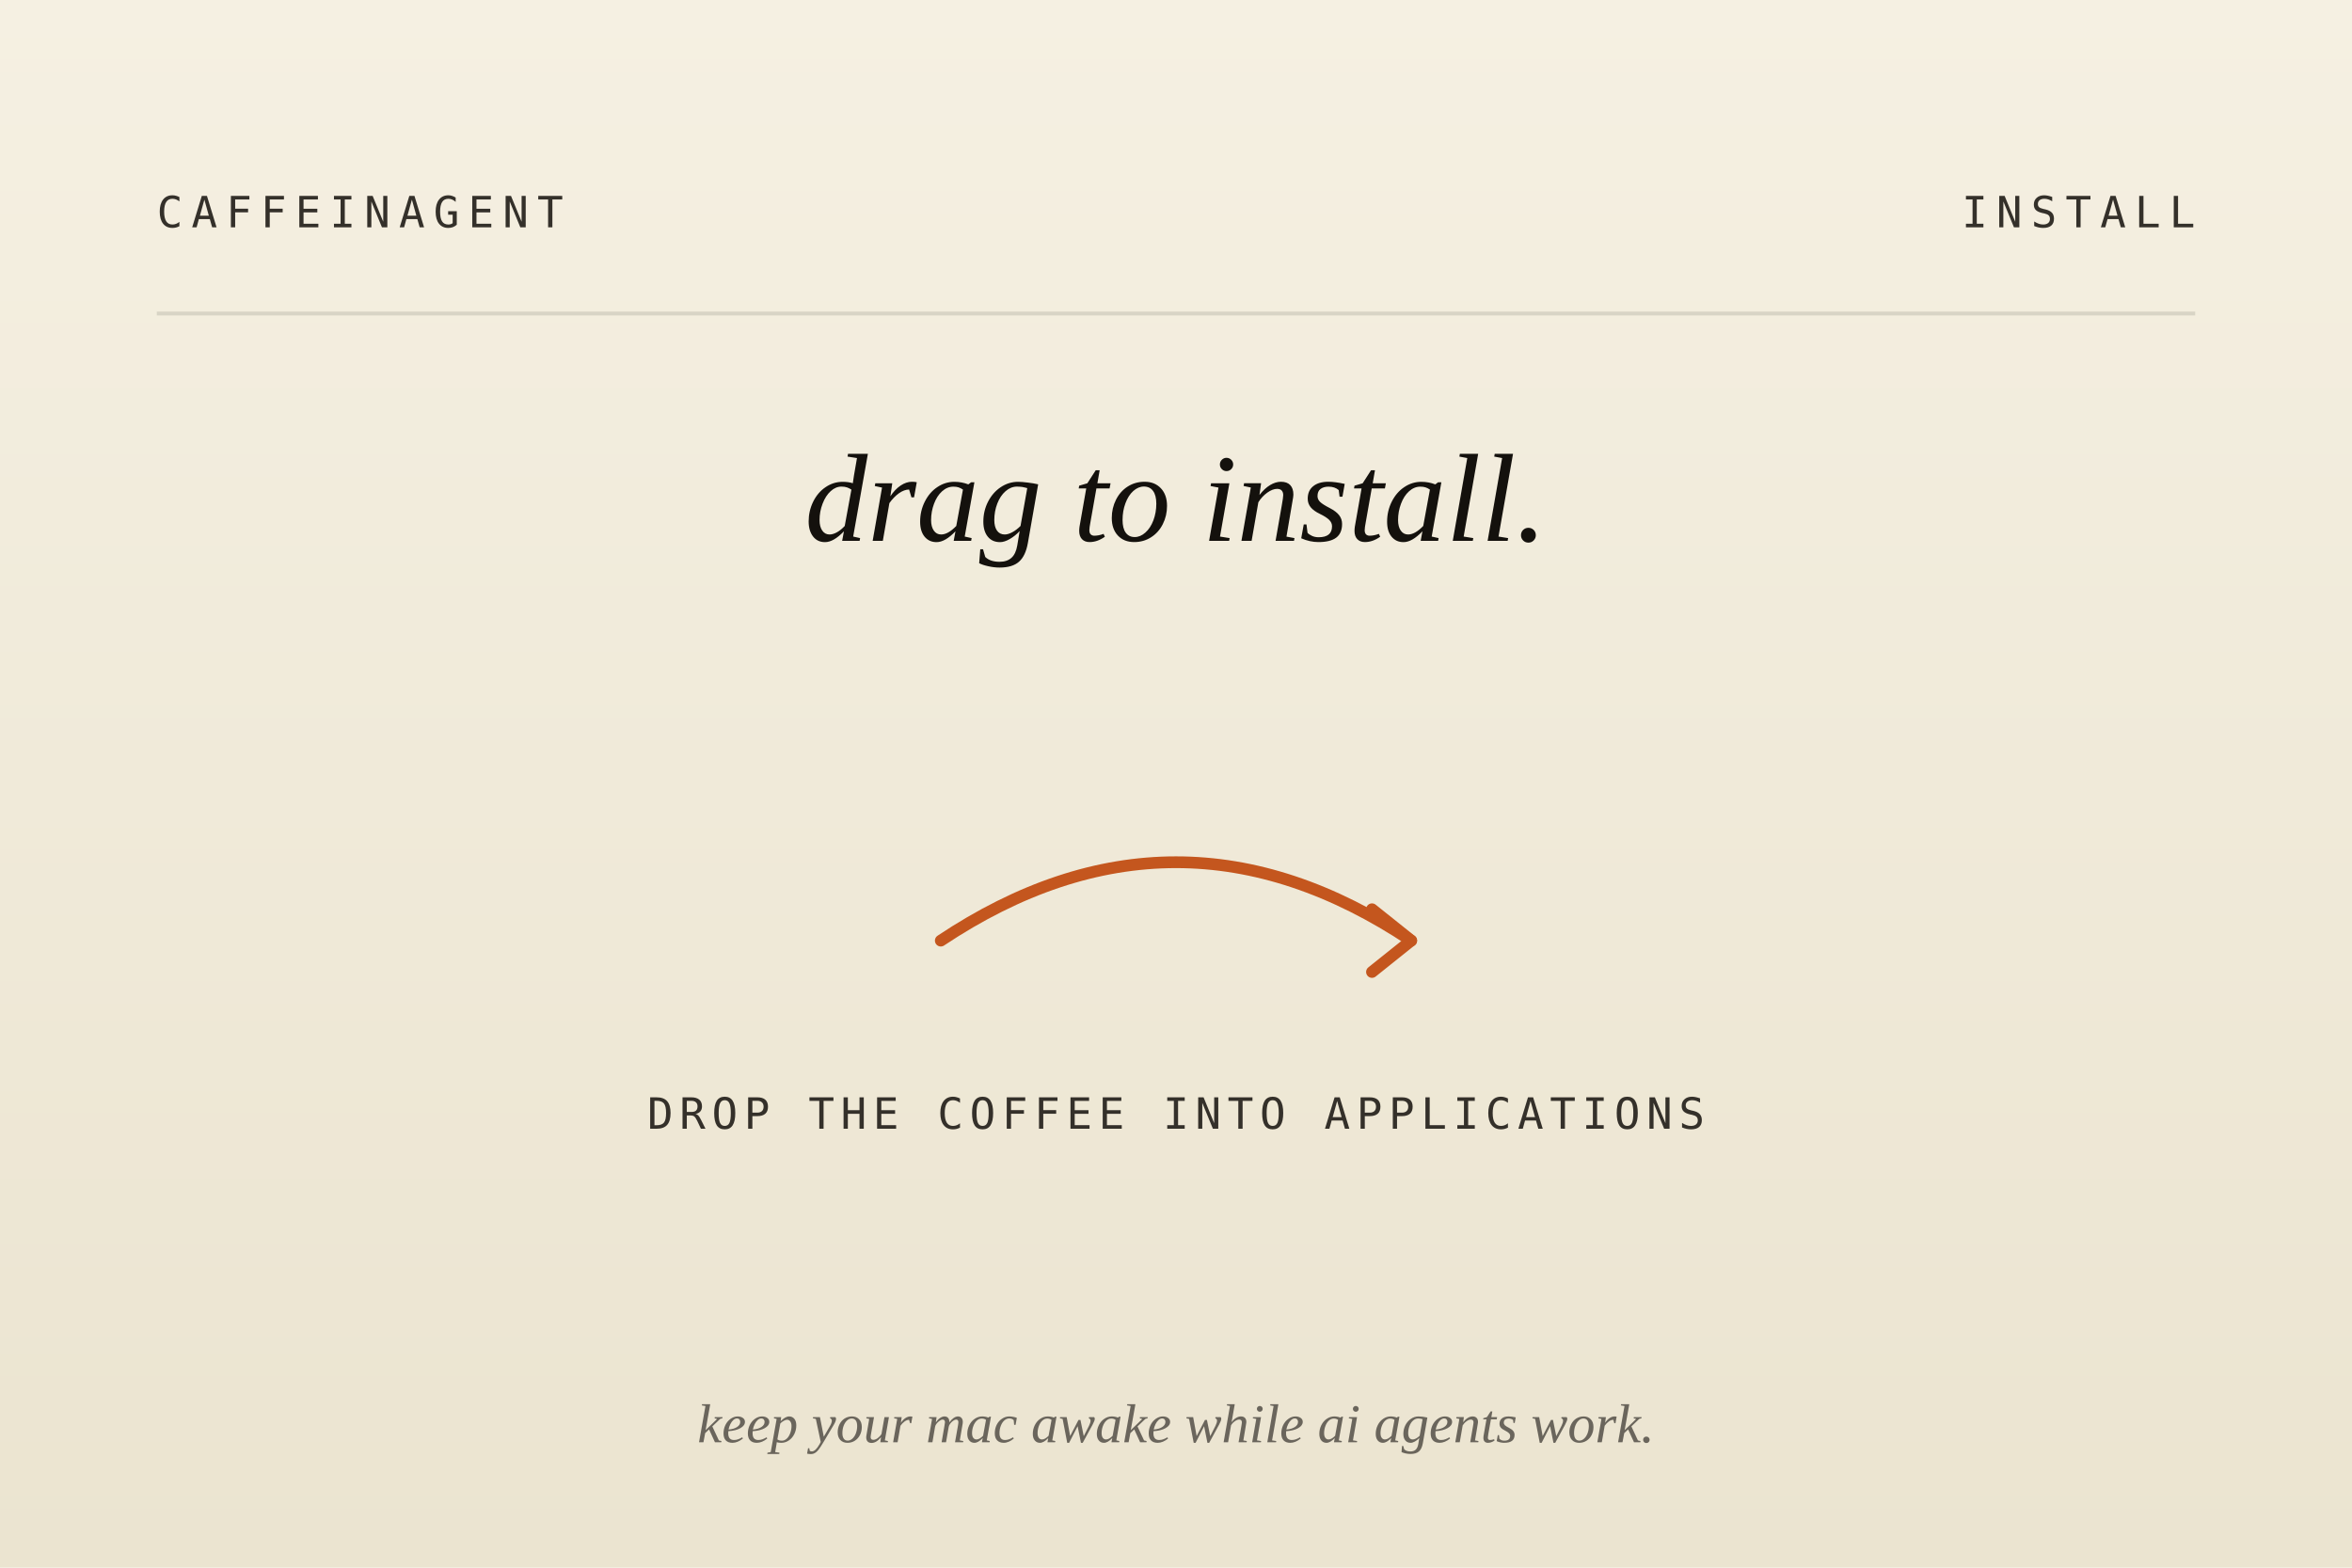
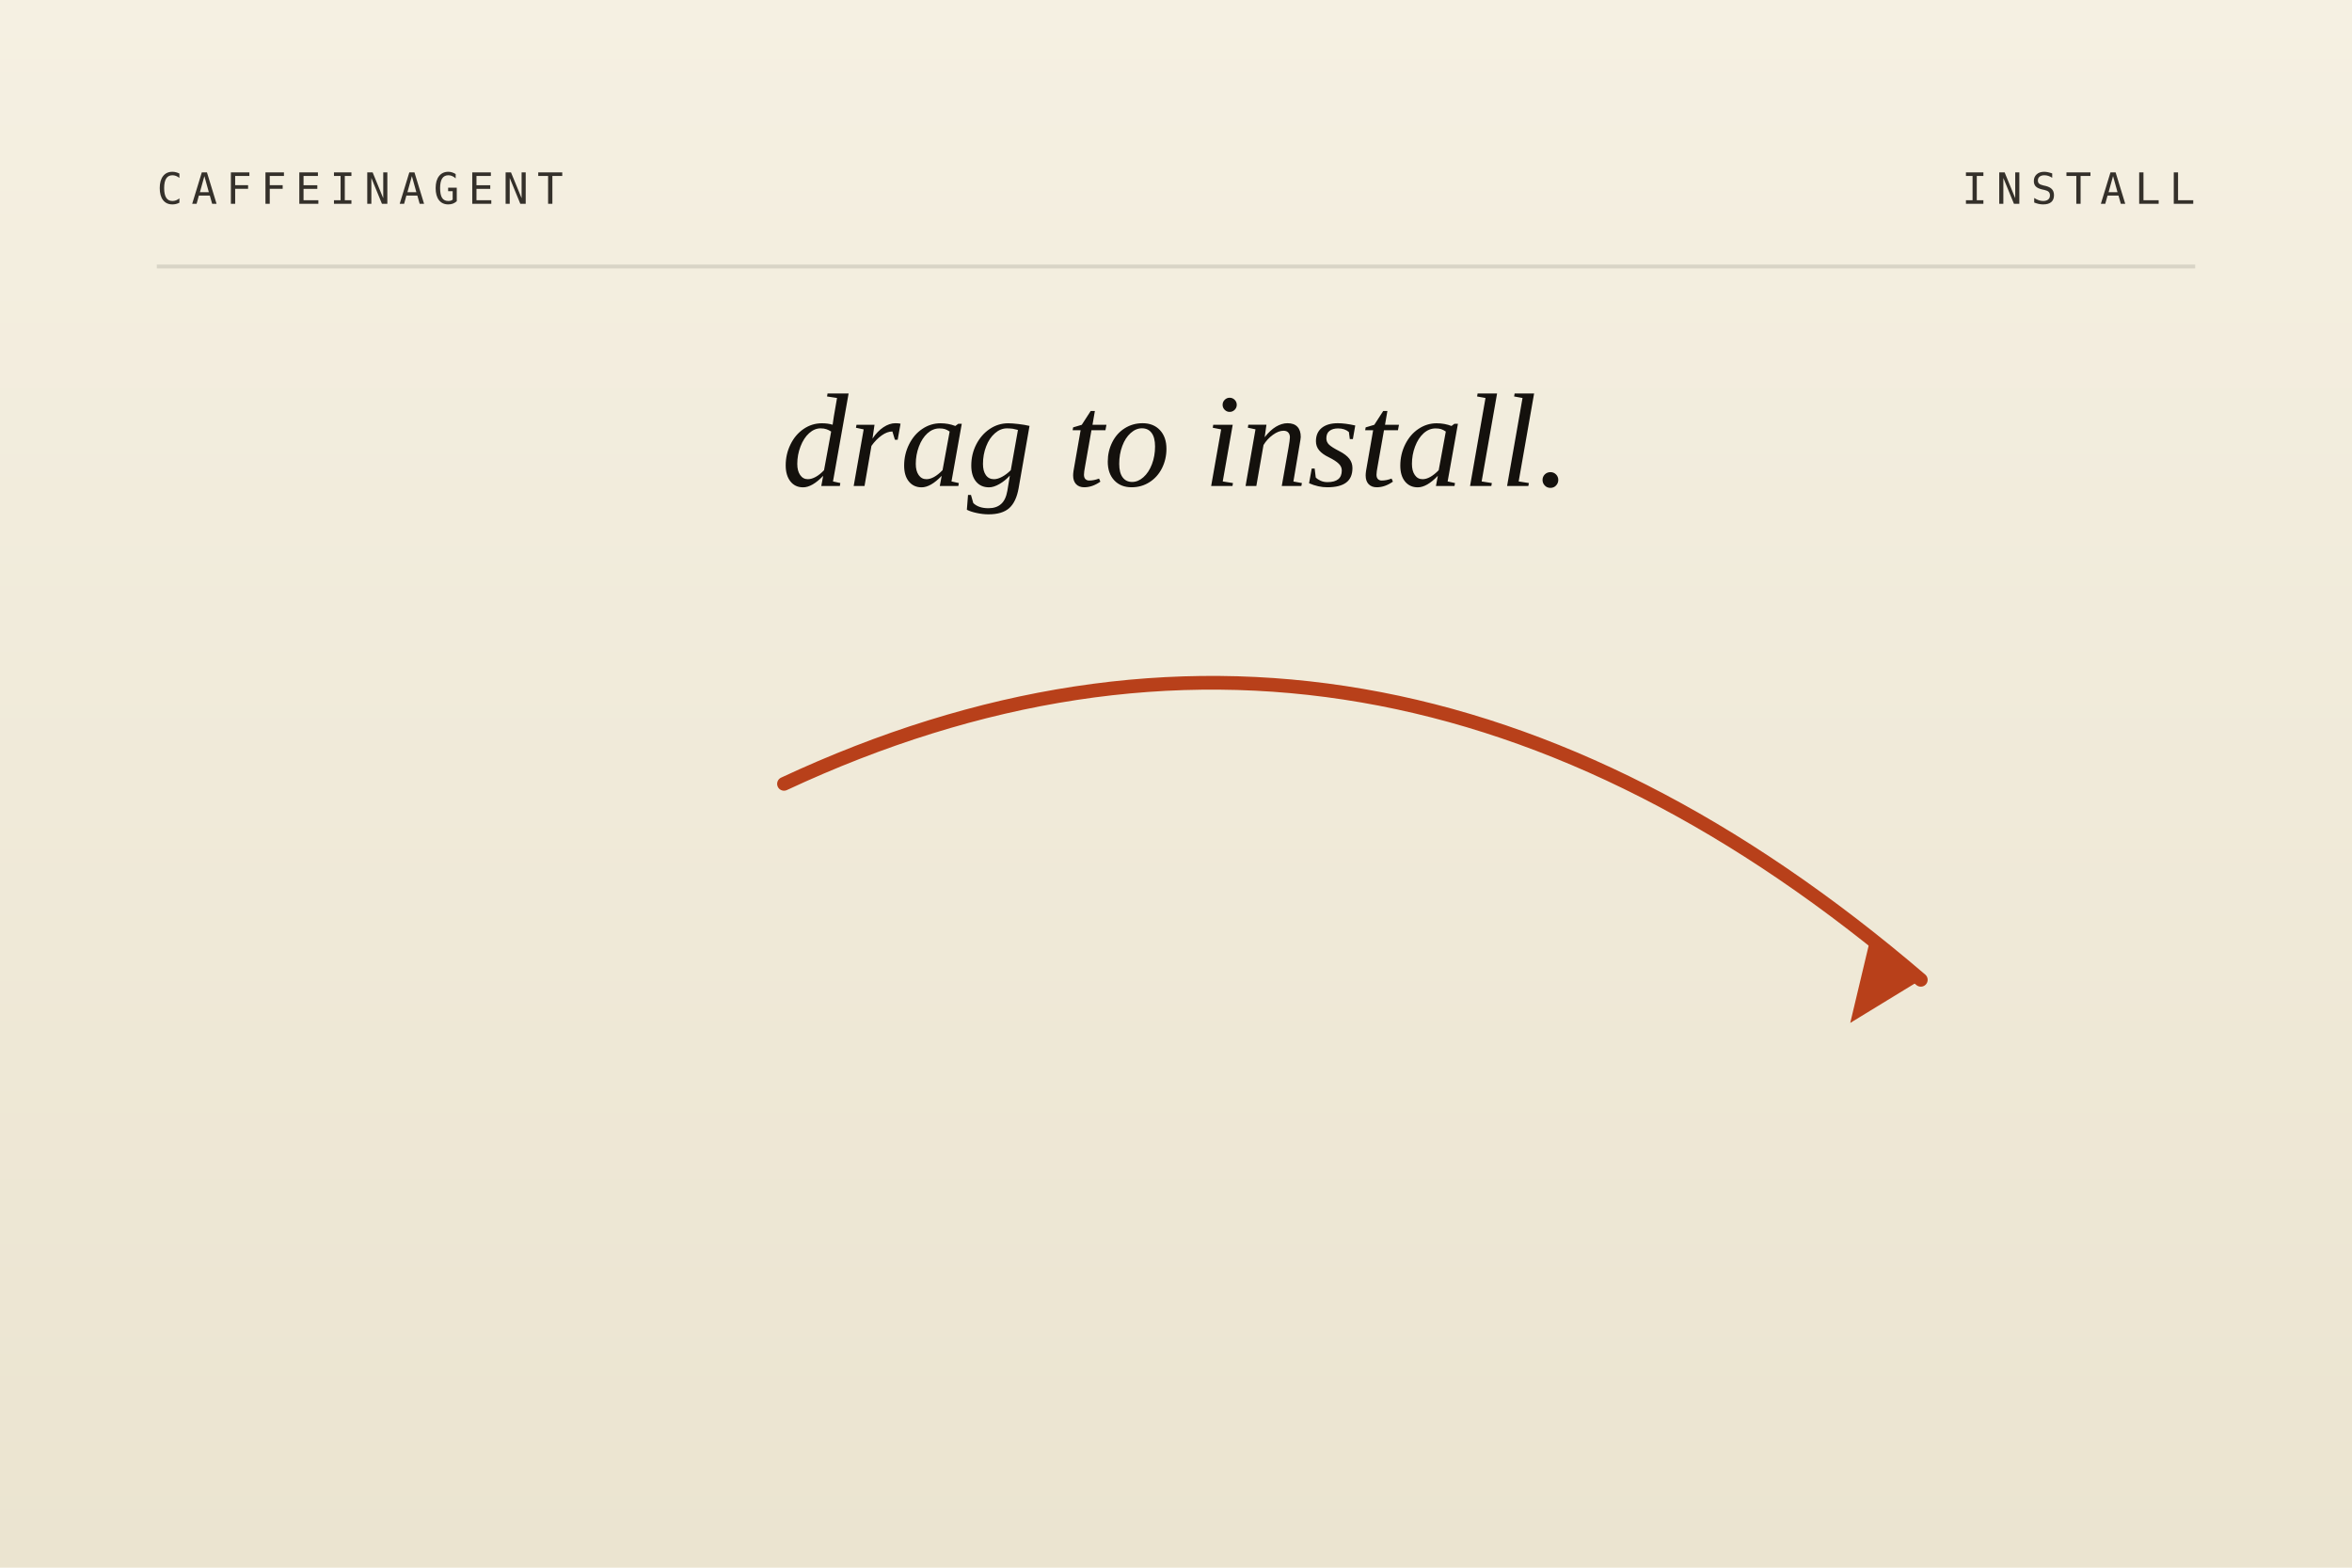
<svg xmlns="http://www.w3.org/2000/svg" viewBox="0 0 600 400" width="600" height="400">
  <defs>
    <linearGradient id="paper" x1="0" y1="0" x2="0" y2="1">
      <stop offset="0%" stop-color="#f5f0e2" />
      <stop offset="100%" stop-color="#ebe4d0" />
    </linearGradient>
  </defs>
  <rect width="600" height="400" fill="url(#paper)" />
-   <line x1="40" y1="80" x2="560" y2="80" stroke="#14110d" stroke-opacity="0.12" stroke-width="1" />
  <g font-family="ui-monospace, SFMono-Regular, Menlo, monospace" font-size="11" fill="#34302a" letter-spacing="2.2">
-     <text x="40" y="58">CAFFEINAGENT</text>
-     <text x="560" y="58" text-anchor="end">INSTALL</text>
+     <text x="40" y="52">CAFFEINAGENT</text>
+     <text x="560" y="52" text-anchor="end">INSTALL</text>
  </g>
-   <text x="300" y="138" font-family="Georgia, 'Times New Roman', serif" font-style="italic" font-size="32" fill="#14110d" text-anchor="middle">
+   <line x1="40" y1="68" x2="560" y2="68" stroke="#14110d" stroke-opacity="0.12" stroke-width="1" />
+   <text x="300" y="124" font-family="Georgia, 'Times New Roman', serif" font-style="italic" font-size="34" fill="#14110d" text-anchor="middle">
    drag to install.
  </text>
-   <g stroke="#c4561e" stroke-width="3" fill="none" stroke-linecap="round" stroke-linejoin="round">
-     <path d="M 240 240 Q 300 200, 360 240" stroke-dasharray="0" />
-     <path d="M 360 240 L 350 232 M 360 240 L 350 248" />
+   <g stroke="#b8401a" stroke-width="3.5" fill="none" stroke-linecap="round" stroke-linejoin="round">
+     <path d="M 200 200 Q 350 130, 490 250" />
+     <path d="M 490 250 L 472 261 L 477 240 Z" fill="#b8401a" stroke="none" />
  </g>
-   <text x="300" y="288" font-family="ui-monospace, SFMono-Regular, Menlo, monospace" font-size="11" fill="#34302a" letter-spacing="1.6" text-anchor="middle">
-     DROP THE COFFEE INTO APPLICATIONS
-   </text>
-   <text x="300" y="368" font-family="Georgia, 'Times New Roman', serif" font-style="italic" font-size="14" fill="#34302a" fill-opacity="0.7" text-anchor="middle">
-     keep your mac awake while ai agents work.
-   </text>
</svg>
